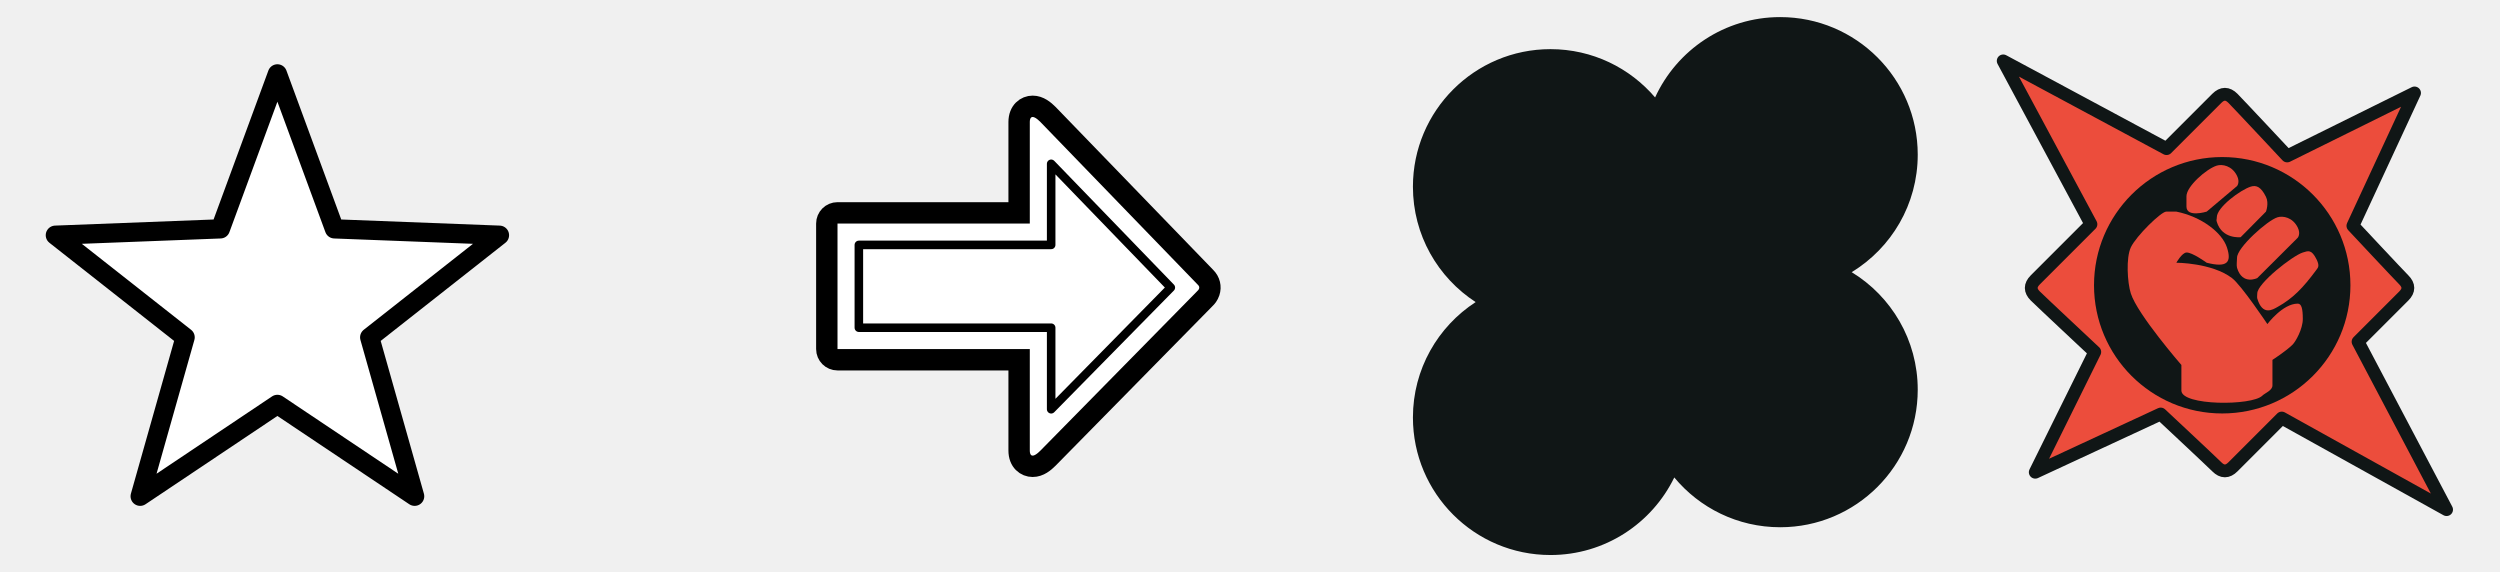
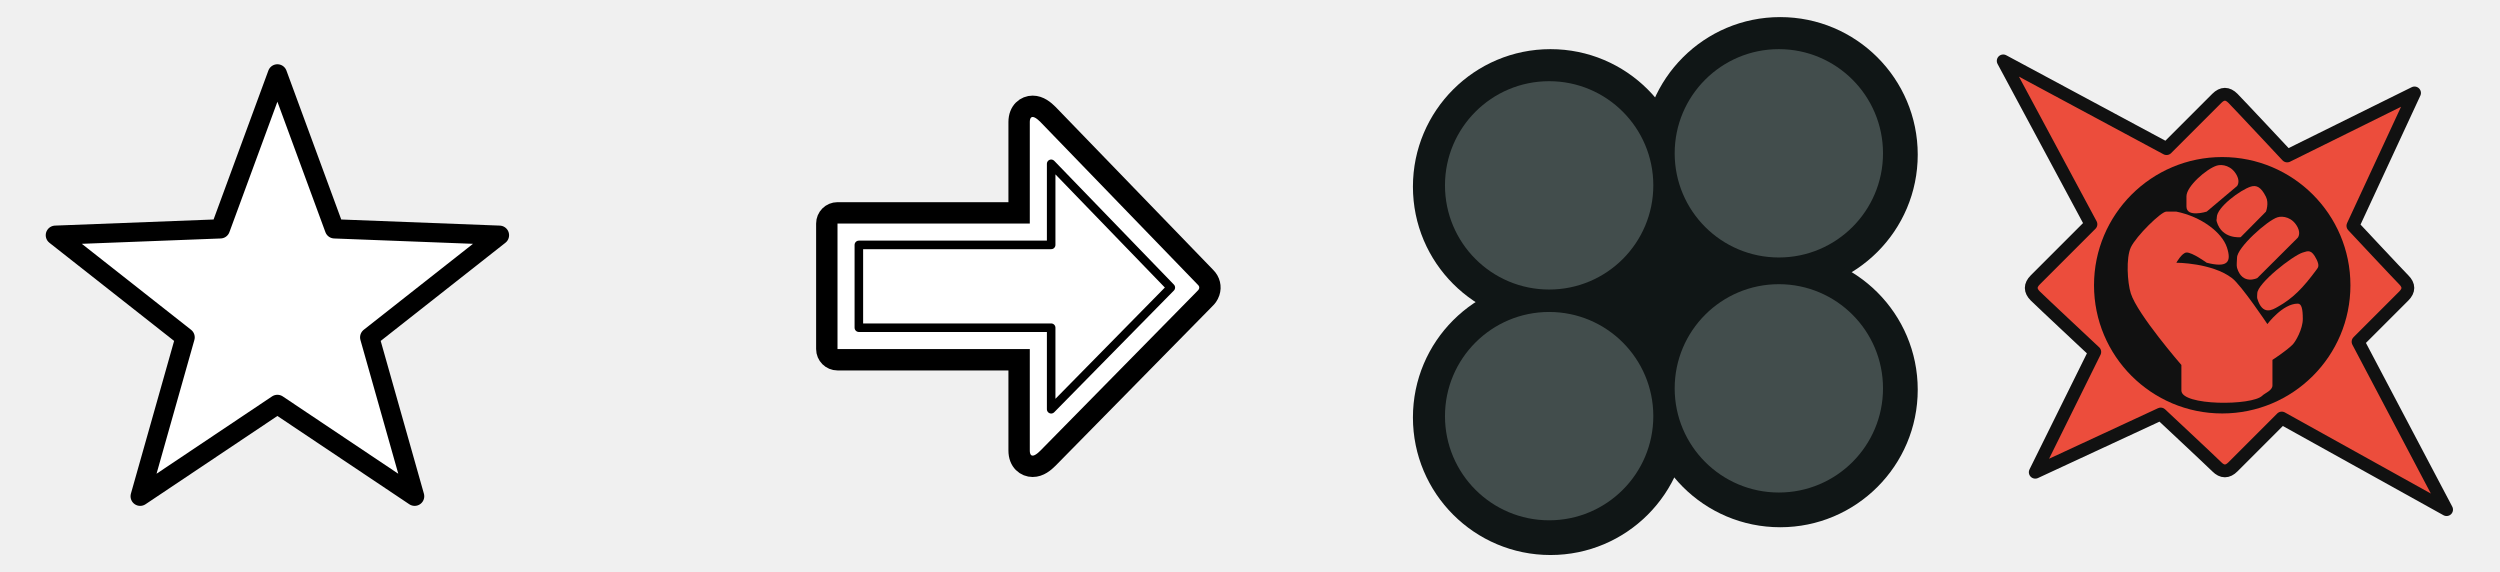
<svg xmlns="http://www.w3.org/2000/svg" version="1.1" id="Layer_3" x="0px" y="0px" width="1170px" height="267.5px" viewBox="0 0 1170 267.5" enable-background="new 0 0 1170 267.5" xml:space="preserve">
  <g>
    <path fill="#FFFFFF" d="M560.694,133.367c-1.25-1.25-72.5-75-73.75-76.25c-3.75-3.75-5-2.5-5,0c0,1.25,0,47.5,0,47.5h-90v58.75h90   c0,0,0,46.25,0,47.5c0,2.5,1.25,3.75,5,0c1.042-1.043,75-76.25,73.75-75C560.694,135.867,561.944,134.617,560.694,133.367z" />
-     <path fill="none" stroke="#000000" stroke-width="10" stroke-miterlimit="10" d="M483.279,218.234   c-3.052,0-6.335-2.307-6.335-7.367v-42.5h-85c-2.762,0-5-2.238-5-5v-58.75c0-2.762,2.238-5,5-5h85v-42.5   c0-5.062,3.283-7.367,6.335-7.367c2.985,0,5.417,2.047,7.199,3.831c0.611,0.611,14.361,14.834,36.936,38.186   c17.737,18.349,36.077,37.322,36.819,38.068c1.854,1.854,2.479,4.409,1.673,6.832c-0.479,1.435-1.331,2.392-1.678,2.735   c-0.063,0.063-0.127,0.125-0.192,0.184c-0.2,0.221-0.397,0.42-0.575,0.602l-35.68,36.293c-16.86,17.146-36.745,37.365-37.3,37.922   C488.696,216.188,486.266,218.234,483.279,218.234z" />
-     <path fill="none" stroke="#000000" stroke-width="4" stroke-linecap="square" stroke-linejoin="round" stroke-miterlimit="10" d="   M491.944,153.367h-90v-38.75h90V76.658c7.022,7.263,50.212,51.94,55.999,57.922c-11.868,12.076-39.838,40.52-55.999,56.95V153.367z   " />
+     <path fill="none" stroke="#000000" stroke-width="10" stroke-miterlimit="10" d="M483.279,218.234   c-3.051,0-6.335-2.306-6.335-7.367v-42.5h-85c-2.761,0-5-2.238-5-5v-58.75c0-2.762,2.239-5,5-5h85v-42.5   c0-5.062,3.284-7.367,6.335-7.367c2.986,0,5.417,2.047,7.2,3.831c0.611,0.611,14.361,14.834,36.935,38.186   c17.737,18.349,36.077,37.322,36.819,38.068c1.854,1.854,2.48,4.409,1.673,6.832c-0.478,1.434-1.331,2.391-1.677,2.735   c-0.063,0.063-0.127,0.125-0.193,0.184c-0.2,0.22-0.397,0.42-0.575,0.602l-35.68,36.293c-16.86,17.146-36.745,37.365-37.3,37.921   C488.696,216.187,486.266,218.234,483.279,218.234z" />
+     <path fill="none" stroke="#000000" stroke-width="4" stroke-linecap="square" stroke-linejoin="round" stroke-miterlimit="10" d="   M491.944,153.367h-90v-38.75h90V76.658c7.023,7.263,50.212,51.94,55.999,57.922c-11.868,12.076-39.837,40.52-55.999,56.95V153.367z   " />
  </g>
  <path fill="none" stroke="#00A0C6" stroke-miterlimit="10" d="M163.125,64" />
  <g>
-     <path fill="#EC4D3C" stroke="#101616" stroke-width="6" stroke-linecap="round" stroke-linejoin="round" stroke-miterlimit="10" d="   M1145,238.5l-41.428-78.57c0,0,18.928-18.93,21.428-21.43s2.5-5,0-7.5s-23.842-25.331-23.842-25.331L1130,43.5l-59.602,29.486   c0,0-22.898-24.486-25.398-26.986s-5-2.5-7.5,0s-23.555,23.555-23.555,23.555L937.5,28.5l41.055,76.445   c0,0-23.555,23.555-26.055,26.055s-2.5,5,0,7.5s27.848,26.211,27.848,26.211L952.5,221l58.715-27.239   c0,0,23.785,22.239,26.285,24.739s5,2.5,7.5,0s22.857-22.857,22.857-22.857L1145,238.5z" />
-     <circle fill="#101616" cx="1040" cy="133.5" r="60" />
+     <path fill="#EC4D3C" stroke="#111111" stroke-width="6" stroke-linecap="round" stroke-linejoin="round" stroke-miterlimit="10" d="   M1145,238.5l-41.428-78.571c0,0,18.928-18.929,21.428-21.429s2.5-5,0-7.5s-23.842-25.331-23.842-25.331L1130,43.5l-59.602,29.486   c0,0-22.898-24.486-25.398-26.986s-5-2.5-7.5,0s-23.555,23.555-23.555,23.555L937.5,28.5l41.055,76.445   c0,0-23.555,23.555-26.055,26.055s-2.5,5,0,7.5s27.848,26.211,27.848,26.211L952.5,221l58.715-27.239   c0,0,23.785,22.239,26.285,24.739s5,2.5,7.5,0s22.857-22.857,22.857-22.857L1145,238.5z" />
+     <circle fill="#111111" cx="1040" cy="133.5" r="60" />
    <g>
-       <path fill="#E94C3C" d="M1013.791,99.036c-2.367,0-14.061,11.396-16.57,16.747c-2.278,4.864-1.627,16.407,0,21.533    c3.105,9.799,23.672,33.494,23.672,33.494s0,9.569,0,11.963c0,7.178,33.146,7.178,37.879,2.393    c1.185-1.197,4.734-2.393,4.734-4.785c0-2.392,0-11.963,0-11.963s6.512-4.188,9.469-7.178c1.324-1.338,4.736-7.178,4.736-11.963    c0-4.783-0.592-7.176-2.367-7.176c-7.104,0-14.205,9.567-14.205,9.567s-12.207-18.222-16.569-21.531    c-9.47-7.178-26.043-7.178-26.043-7.178s2.604-4.651,4.733-4.785c2.644-0.166,9.474,4.785,9.474,4.785    c9.469,2.393,11.836,0,9.469-7.178c-2.285-6.926-11.838-14.355-23.676-16.747" />
-       <path fill="#E94C3C" d="M1023.26,91.859c0-4.673,9.404-12.871,14.207-14.355c2.527-0.782,7.103,0,9.469,4.785    c1.496,3.025,0,4.785,0,4.785l-14.202,11.962c0,0-9.474,2.956-9.474-2.392C1023.26,94.252,1023.26,94.252,1023.26,91.859z" />
-       <path fill="#E94C3C" d="M1037.467,101.691c0-4.671,11.101-12.869,15.906-14.354c2.527-0.782,4.734,0,7.102,4.785    c1.496,3.025,0,6.913,0,6.913l-11.838,11.962c0,0-8.698,1.078-11.17-7.178C1037.125,102.677,1037.467,102.889,1037.467,101.691z" />
-       <path fill="#E94C3C" d="M1046.936,120.568c0-4.671,14.136-17.393,18.938-18.877c2.531-0.782,7.103,0,9.471,4.785    c1.498,3.027,0,4.785,0,4.785l-18.938,18.877c0,0-6.998,3.471-9.469-4.785C1046.594,124.208,1046.936,121.766,1046.936,120.568z" />
-       <path fill="#E94C3C" d="M1056.404,137.316c0-4.673,16.502-17.656,21.307-19.142c2.529-0.782,4.068-1.563,6.437,3.223    c1.5,3.025,0.707,3.825,0,4.785c-6.437,8.74-11.173,13.525-18.273,17.48c-2.244,1.249-6.994,4.301-9.469-3.955    C1056.232,139.136,1056.404,137.914,1056.404,137.316z" />
+       <path fill="#E94C3C" d="M1013.791,99.036c-2.367,0-14.061,11.396-16.57,16.747c-2.279,4.864-1.627,16.407,0,21.533    c3.105,9.799,23.672,33.494,23.672,33.494s0,9.57,0,11.963c0,7.178,33.145,7.178,37.879,2.393    c1.184-1.197,4.734-2.393,4.734-4.785s0-11.963,0-11.963s6.512-4.188,9.469-7.178c1.324-1.337,4.736-7.178,4.736-11.963    c0-4.783-0.592-7.176-2.367-7.176c-7.104,0-14.205,9.568-14.205,9.568s-12.207-18.222-16.57-21.531    c-9.469-7.178-26.043-7.178-26.043-7.178s2.605-4.651,4.734-4.785c2.643-0.166,9.473,4.785,9.473,4.785    c9.469,2.393,11.836,0,9.469-7.178c-2.285-6.926-11.838-14.355-23.676-16.747" />
+       <path fill="#E94C3C" d="M1023.26,91.859c0-4.673,9.404-12.871,14.207-14.355c2.527-0.782,7.102,0,9.469,4.785    c1.496,3.025,0,4.785,0,4.785l-14.203,11.962c0,0-9.473,2.956-9.473-2.392C1023.26,94.252,1023.26,94.252,1023.26,91.859z" />
+       <path fill="#E94C3C" d="M1037.467,101.691c0-4.671,11.1-12.869,15.906-14.354c2.527-0.782,4.734,0,7.102,4.785    c1.496,3.025,0,6.913,0,6.913l-11.838,11.962c0,0-8.699,1.078-11.17-7.178C1037.125,102.677,1037.467,102.889,1037.467,101.691z" />
+       <path fill="#E94C3C" d="M1046.936,120.568c0-4.671,14.135-17.393,18.938-18.877c2.531-0.782,7.102,0,9.471,4.785    c1.498,3.027,0,4.785,0,4.785l-18.939,18.877c0,0-6.998,3.471-9.469-4.785C1046.594,124.208,1046.936,121.766,1046.936,120.568z" />
+       <path fill="#E94C3C" d="M1056.404,137.316c0-4.673,16.502-17.656,21.307-19.141c2.529-0.782,4.068-1.563,6.436,3.223    c1.5,3.025,0.707,3.825,0,4.785c-6.436,8.74-11.172,13.525-18.273,17.48c-2.244,1.249-6.994,4.301-9.469-3.955    C1056.232,139.136,1056.404,137.914,1056.404,137.316z" />
    </g>
  </g>
  <polygon fill="#FFFFFF" stroke="#000000" stroke-width="9" stroke-linejoin="round" stroke-miterlimit="10" points="129.825,34.572   156.517,107.107 233.75,110.078 173.013,157.877 194.054,232.25 129.825,189.256 65.596,232.25 86.637,157.877 25.9,110.078   103.133,107.107 " />
-   <path fill="#101616" d="M866.592,127.375c18.533-11.301,30.908-31.705,30.908-55C897.5,36.822,868.679,8,833.125,8  c-25.996,0-48.378,15.418-58.54,37.601C762.777,31.776,745.231,23,725.625,23c-35.554,0-64.375,28.822-64.375,64.375  c0,22.632,11.688,42.521,29.349,54c-17.66,11.479-29.349,31.368-29.349,54c0,35.553,28.821,64.375,64.375,64.375  c25.485,0,47.508-14.813,57.939-36.295c11.808,14.229,29.624,23.295,49.561,23.295c35.554,0,64.375-28.822,64.375-64.375  C897.5,159.08,885.125,138.677,866.592,127.375z" />
+   <g>
+     <rect x="746.25" y="101.75" fill="#101616" width="66.25" height="63.75" />
+     <circle fill="#101616" cx="725.625" cy="87.375" r="64.375" />
+     <circle fill="#101616" cx="833.125" cy="72.375" r="64.375" />
+     <circle fill="#101616" cx="833.125" cy="182.375" r="64.375" />
+     <circle fill="#101616" cx="725.625" cy="195.375" r="64.375" />
+     <circle fill="#424D4C" cx="725" cy="194.75" r="48.75" />
+     <circle fill="#424D4C" cx="725" cy="86.75" r="48.75" />
+     <circle fill="#424D4C" cx="832.5" cy="71.75" r="48.75" />
+     <circle fill="#424D4C" cx="832.5" cy="181.75" r="48.75" />
+   </g>
</svg>
